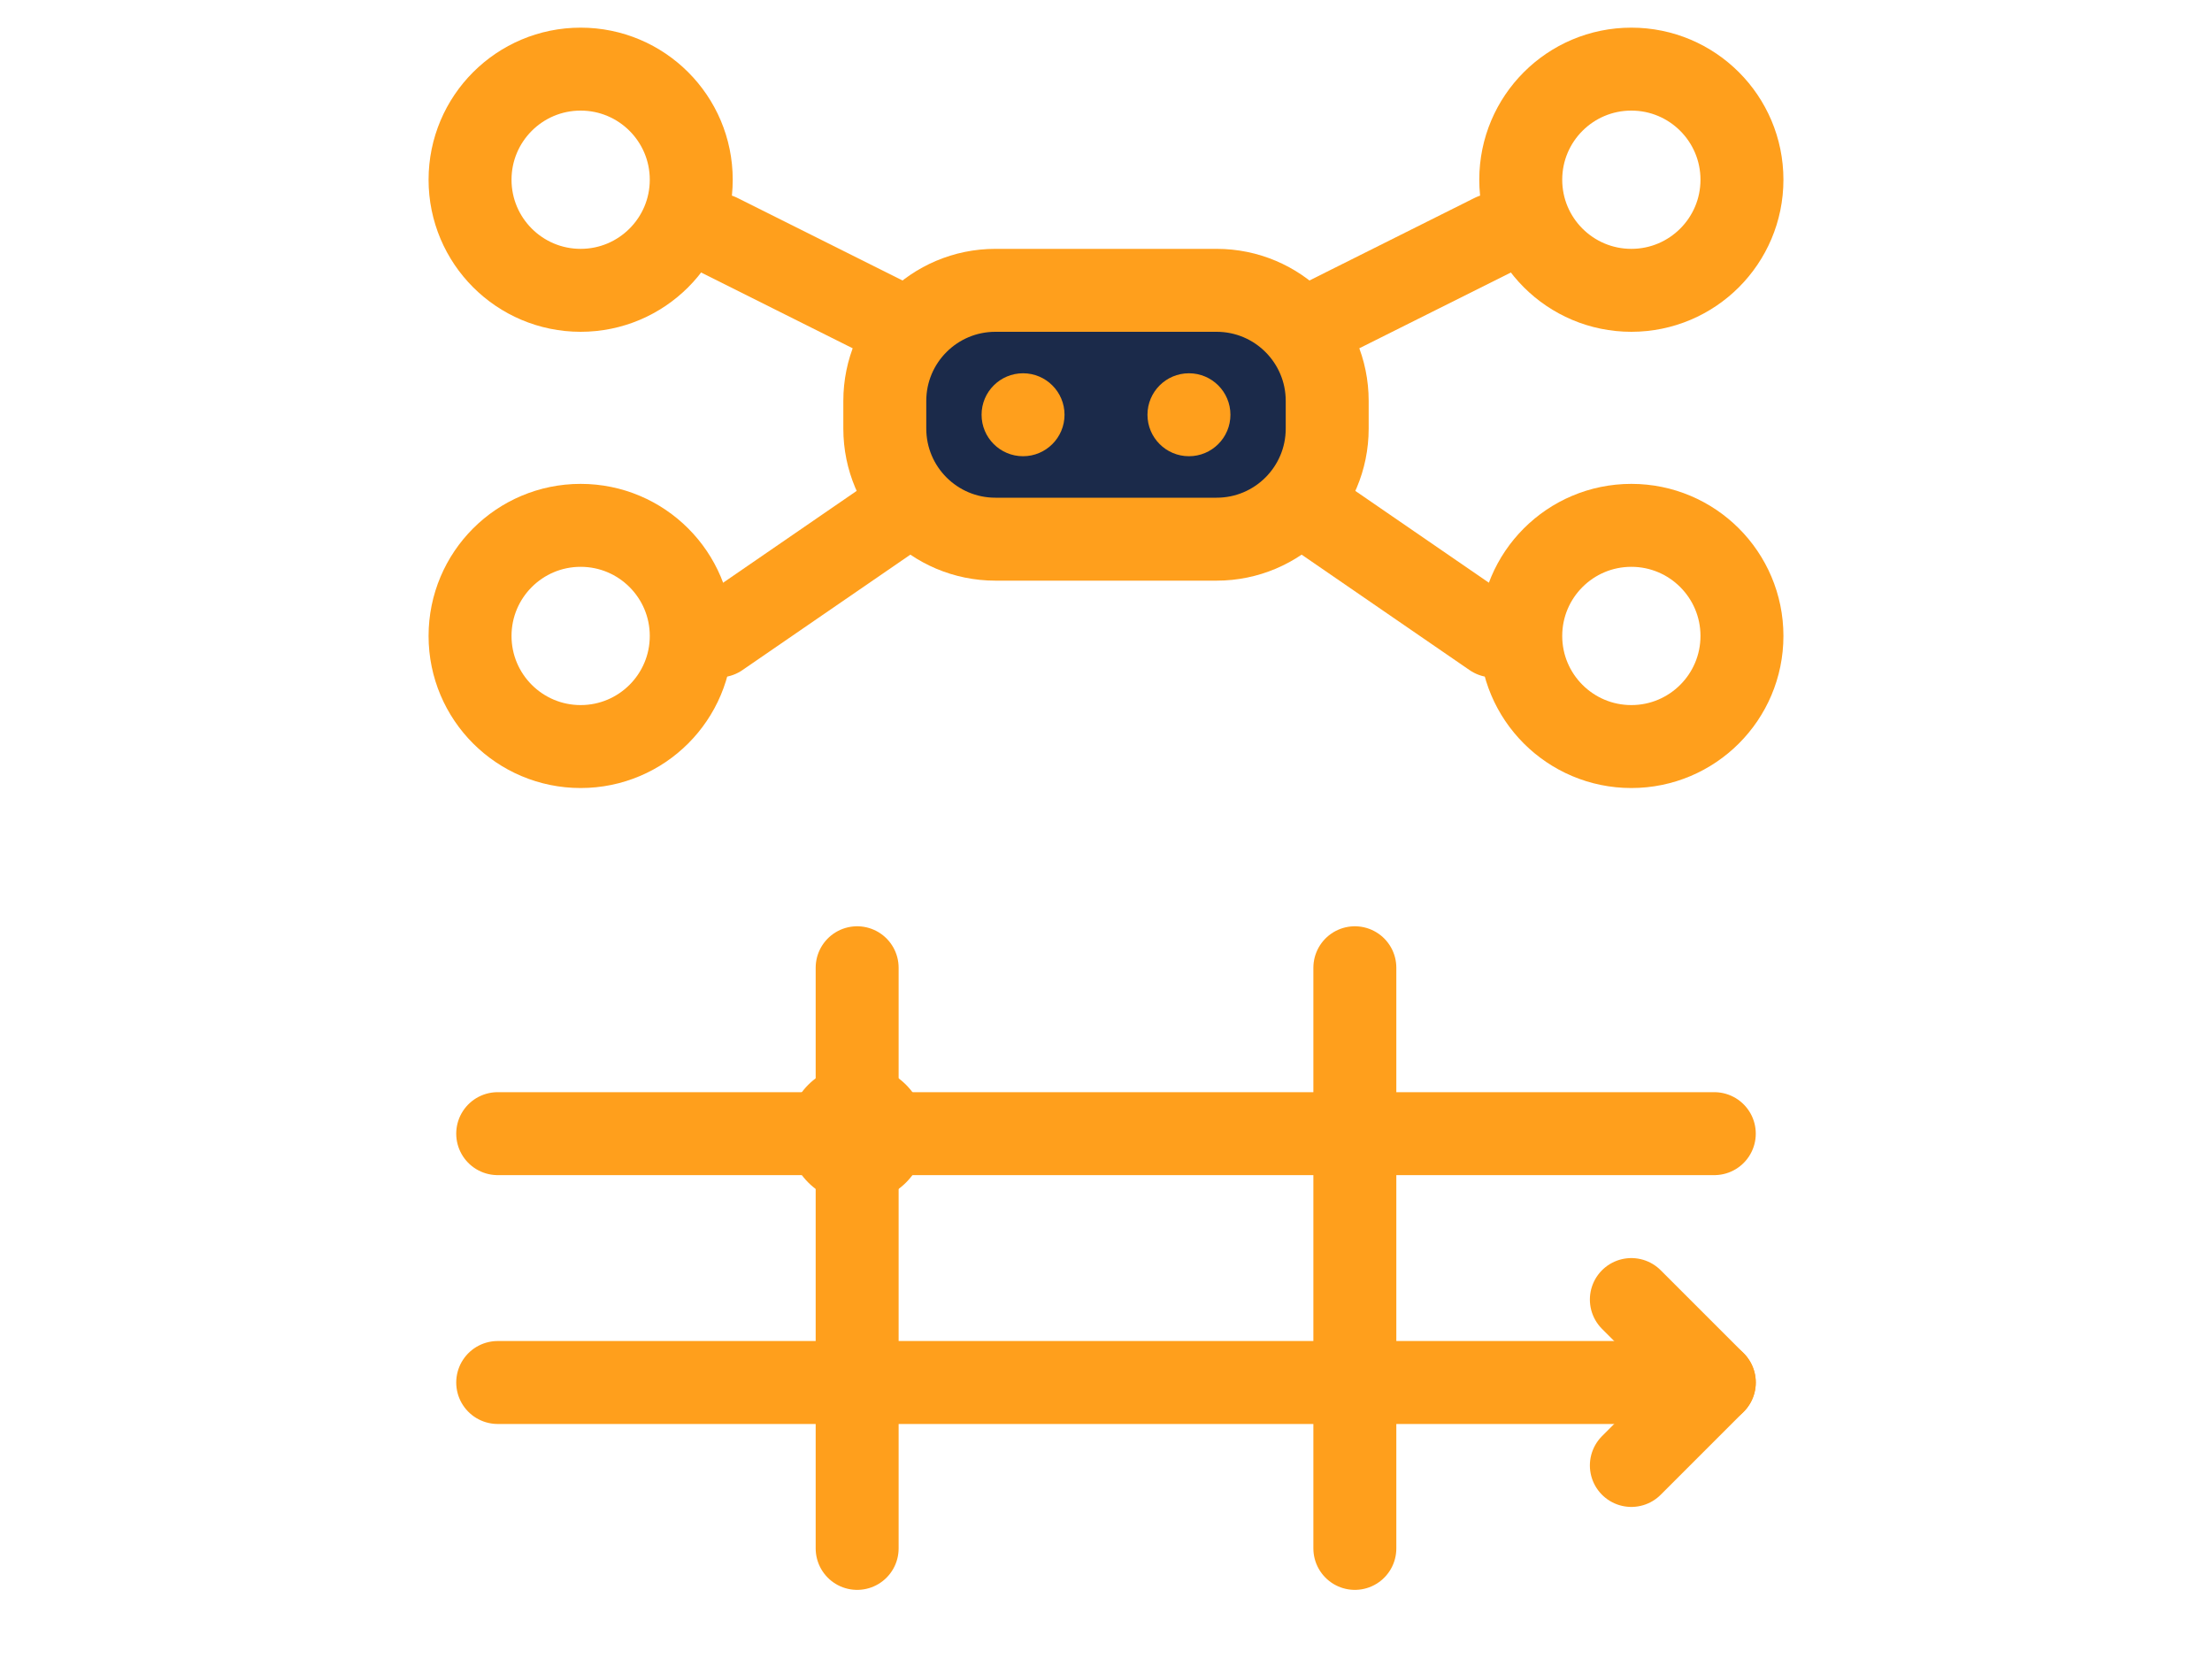
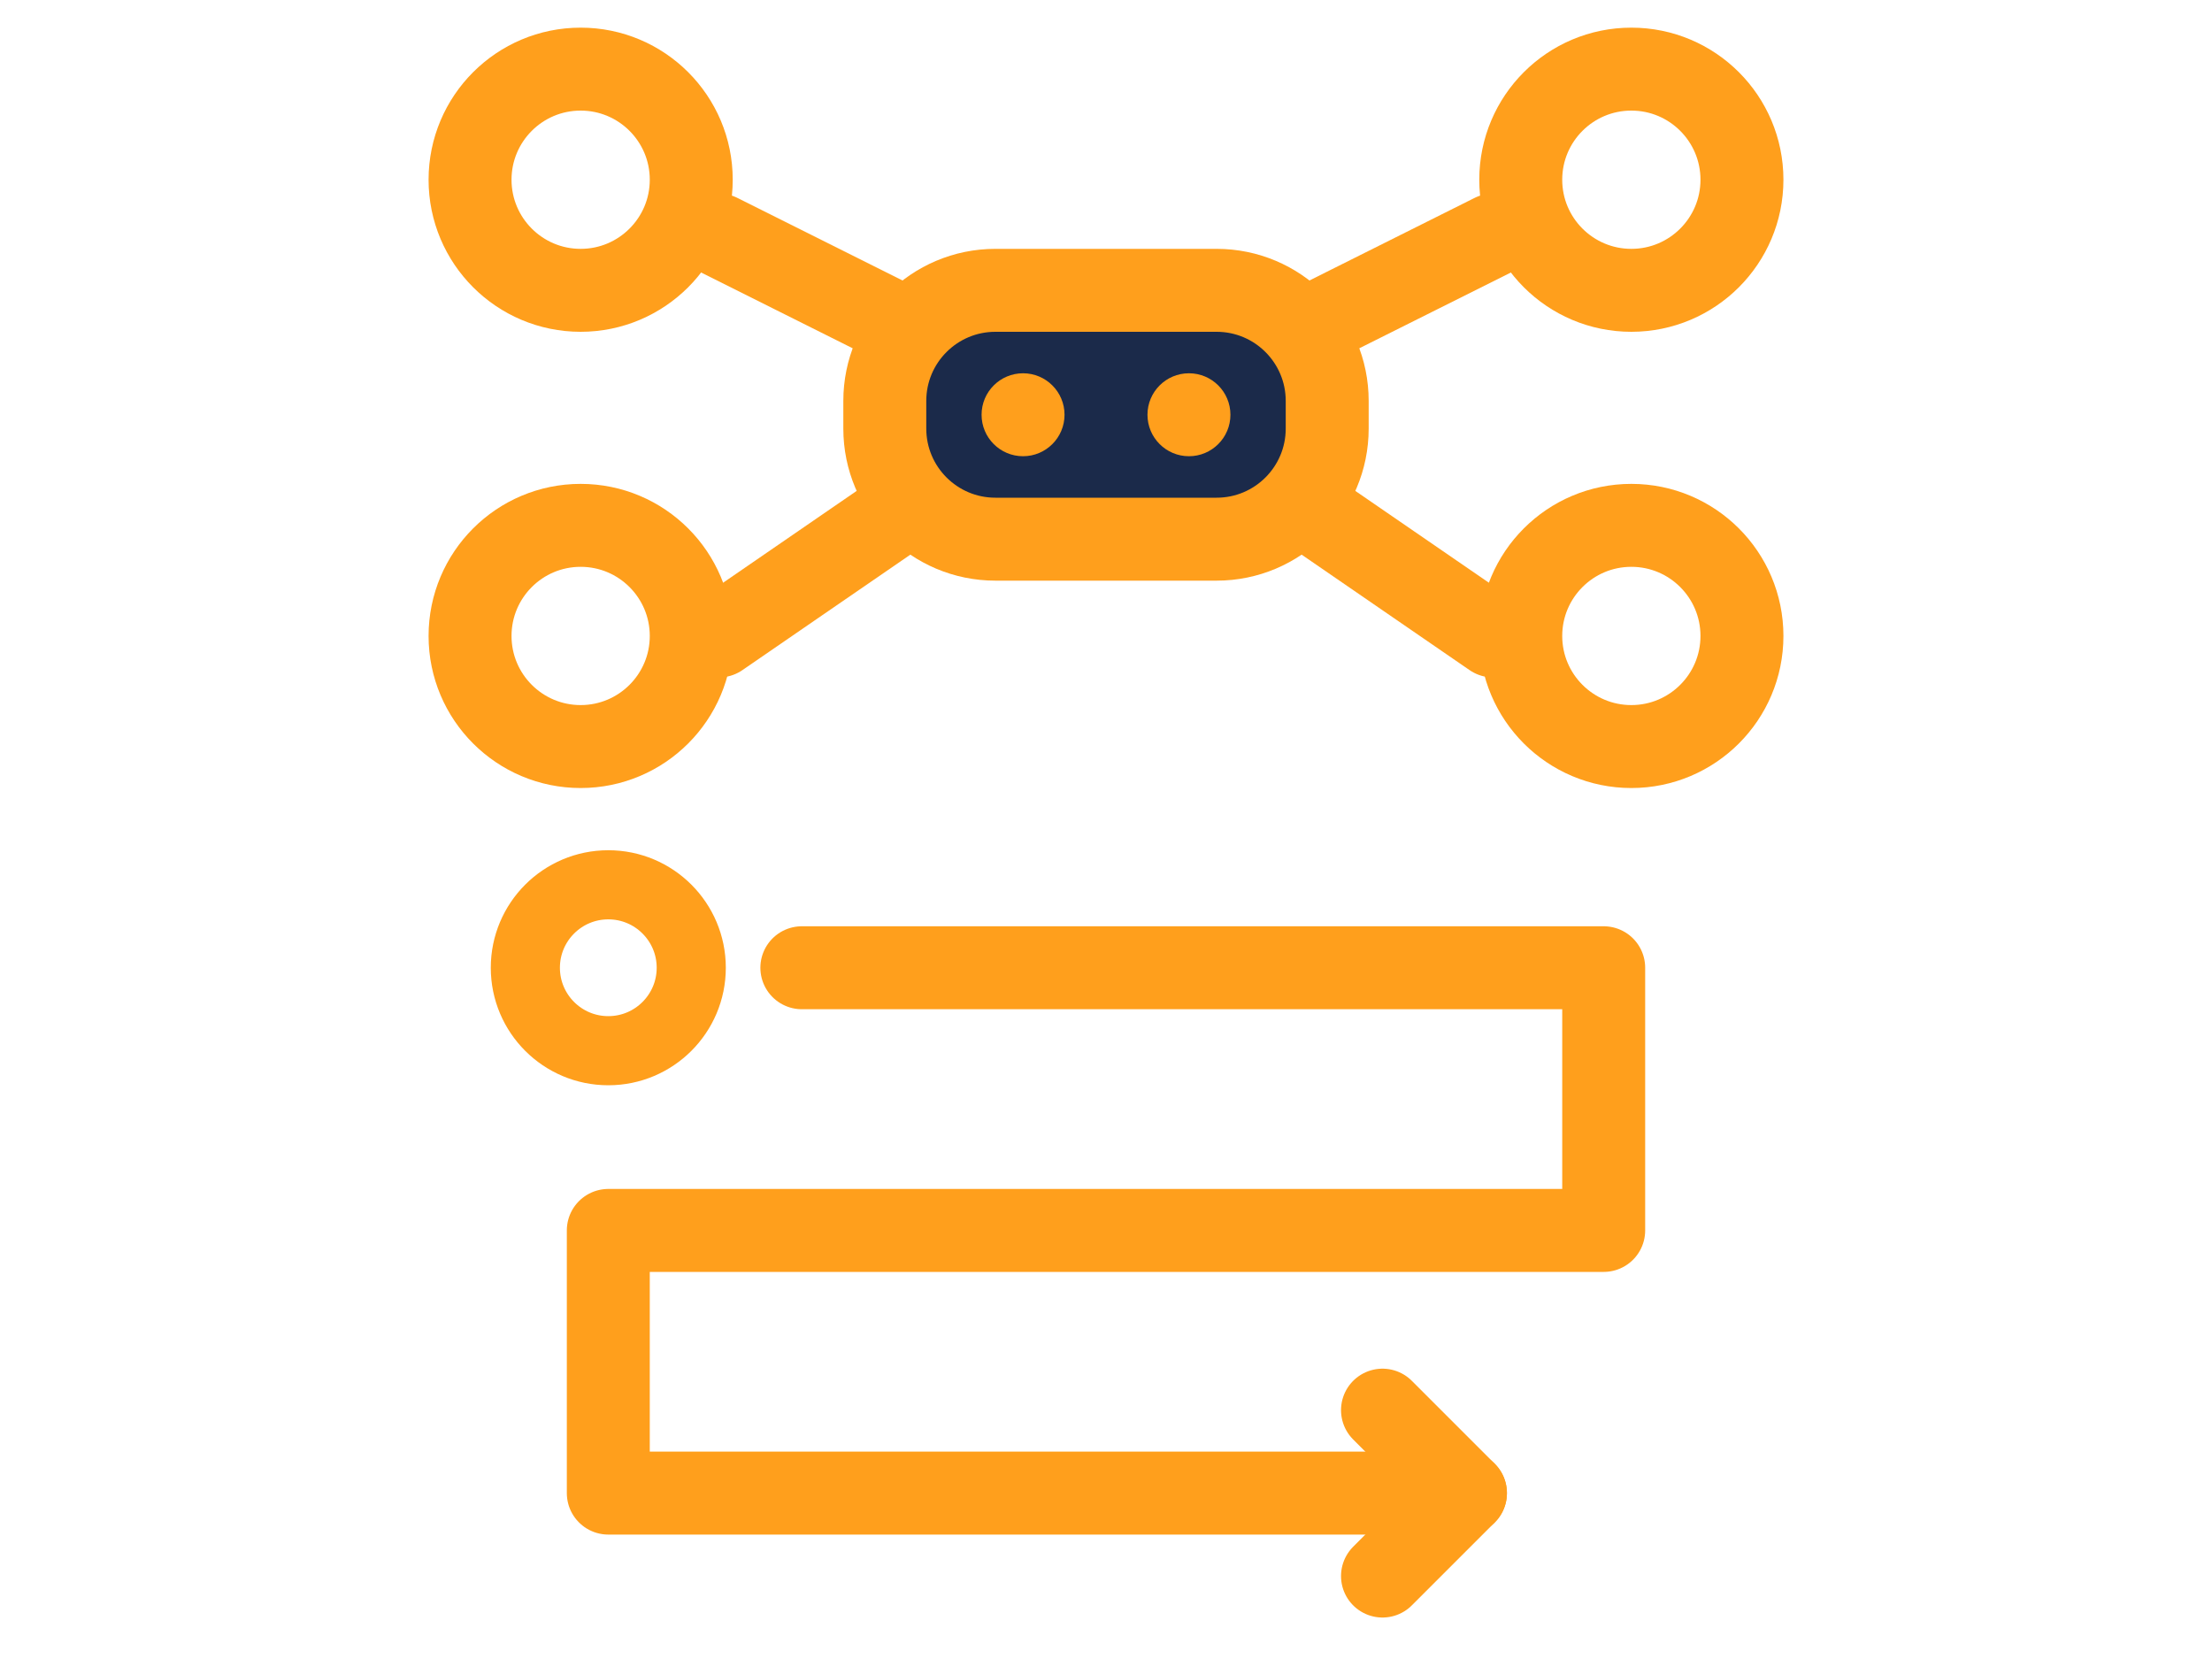
<svg xmlns="http://www.w3.org/2000/svg" viewBox="0 0 160 120" role="img" aria-labelledby="title desc">
  <g fill="none" stroke="#FF9F1C" stroke-linecap="round" stroke-linejoin="round" stroke-width="6">
    <path d="M68 25 52 17M92 25l16-8M68 35 52 46M92 35l16 11" />
    <circle cx="42" cy="13" r="8" />
    <circle cx="118" cy="13" r="8" />
    <circle cx="42" cy="46" r="8" />
    <circle cx="118" cy="46" r="8" />
    <rect x="64" y="21" width="32" height="18" rx="8" fill="#1B2A4A" />
    <circle cx="74" cy="30" r="3" fill="#FF9F1C" stroke="none" />
    <circle cx="86" cy="30" r="3" fill="#FF9F1C" stroke="none" />
-     <path d="M36 82h88M36 100h88M62 70v42M98 70v42" />
-     <path d="m118 94 6 6-6 6" />
-     <circle cx="62" cy="82" r="5" fill="#FF9F1C" stroke="none" />
+     <path d="M58 70h58v19H44v19h62" />
+     <path d="m100 102 6 6-6 6" />
+     <circle cx="44" cy="70" r="6" stroke-width="5" />
  </g>
</svg>
